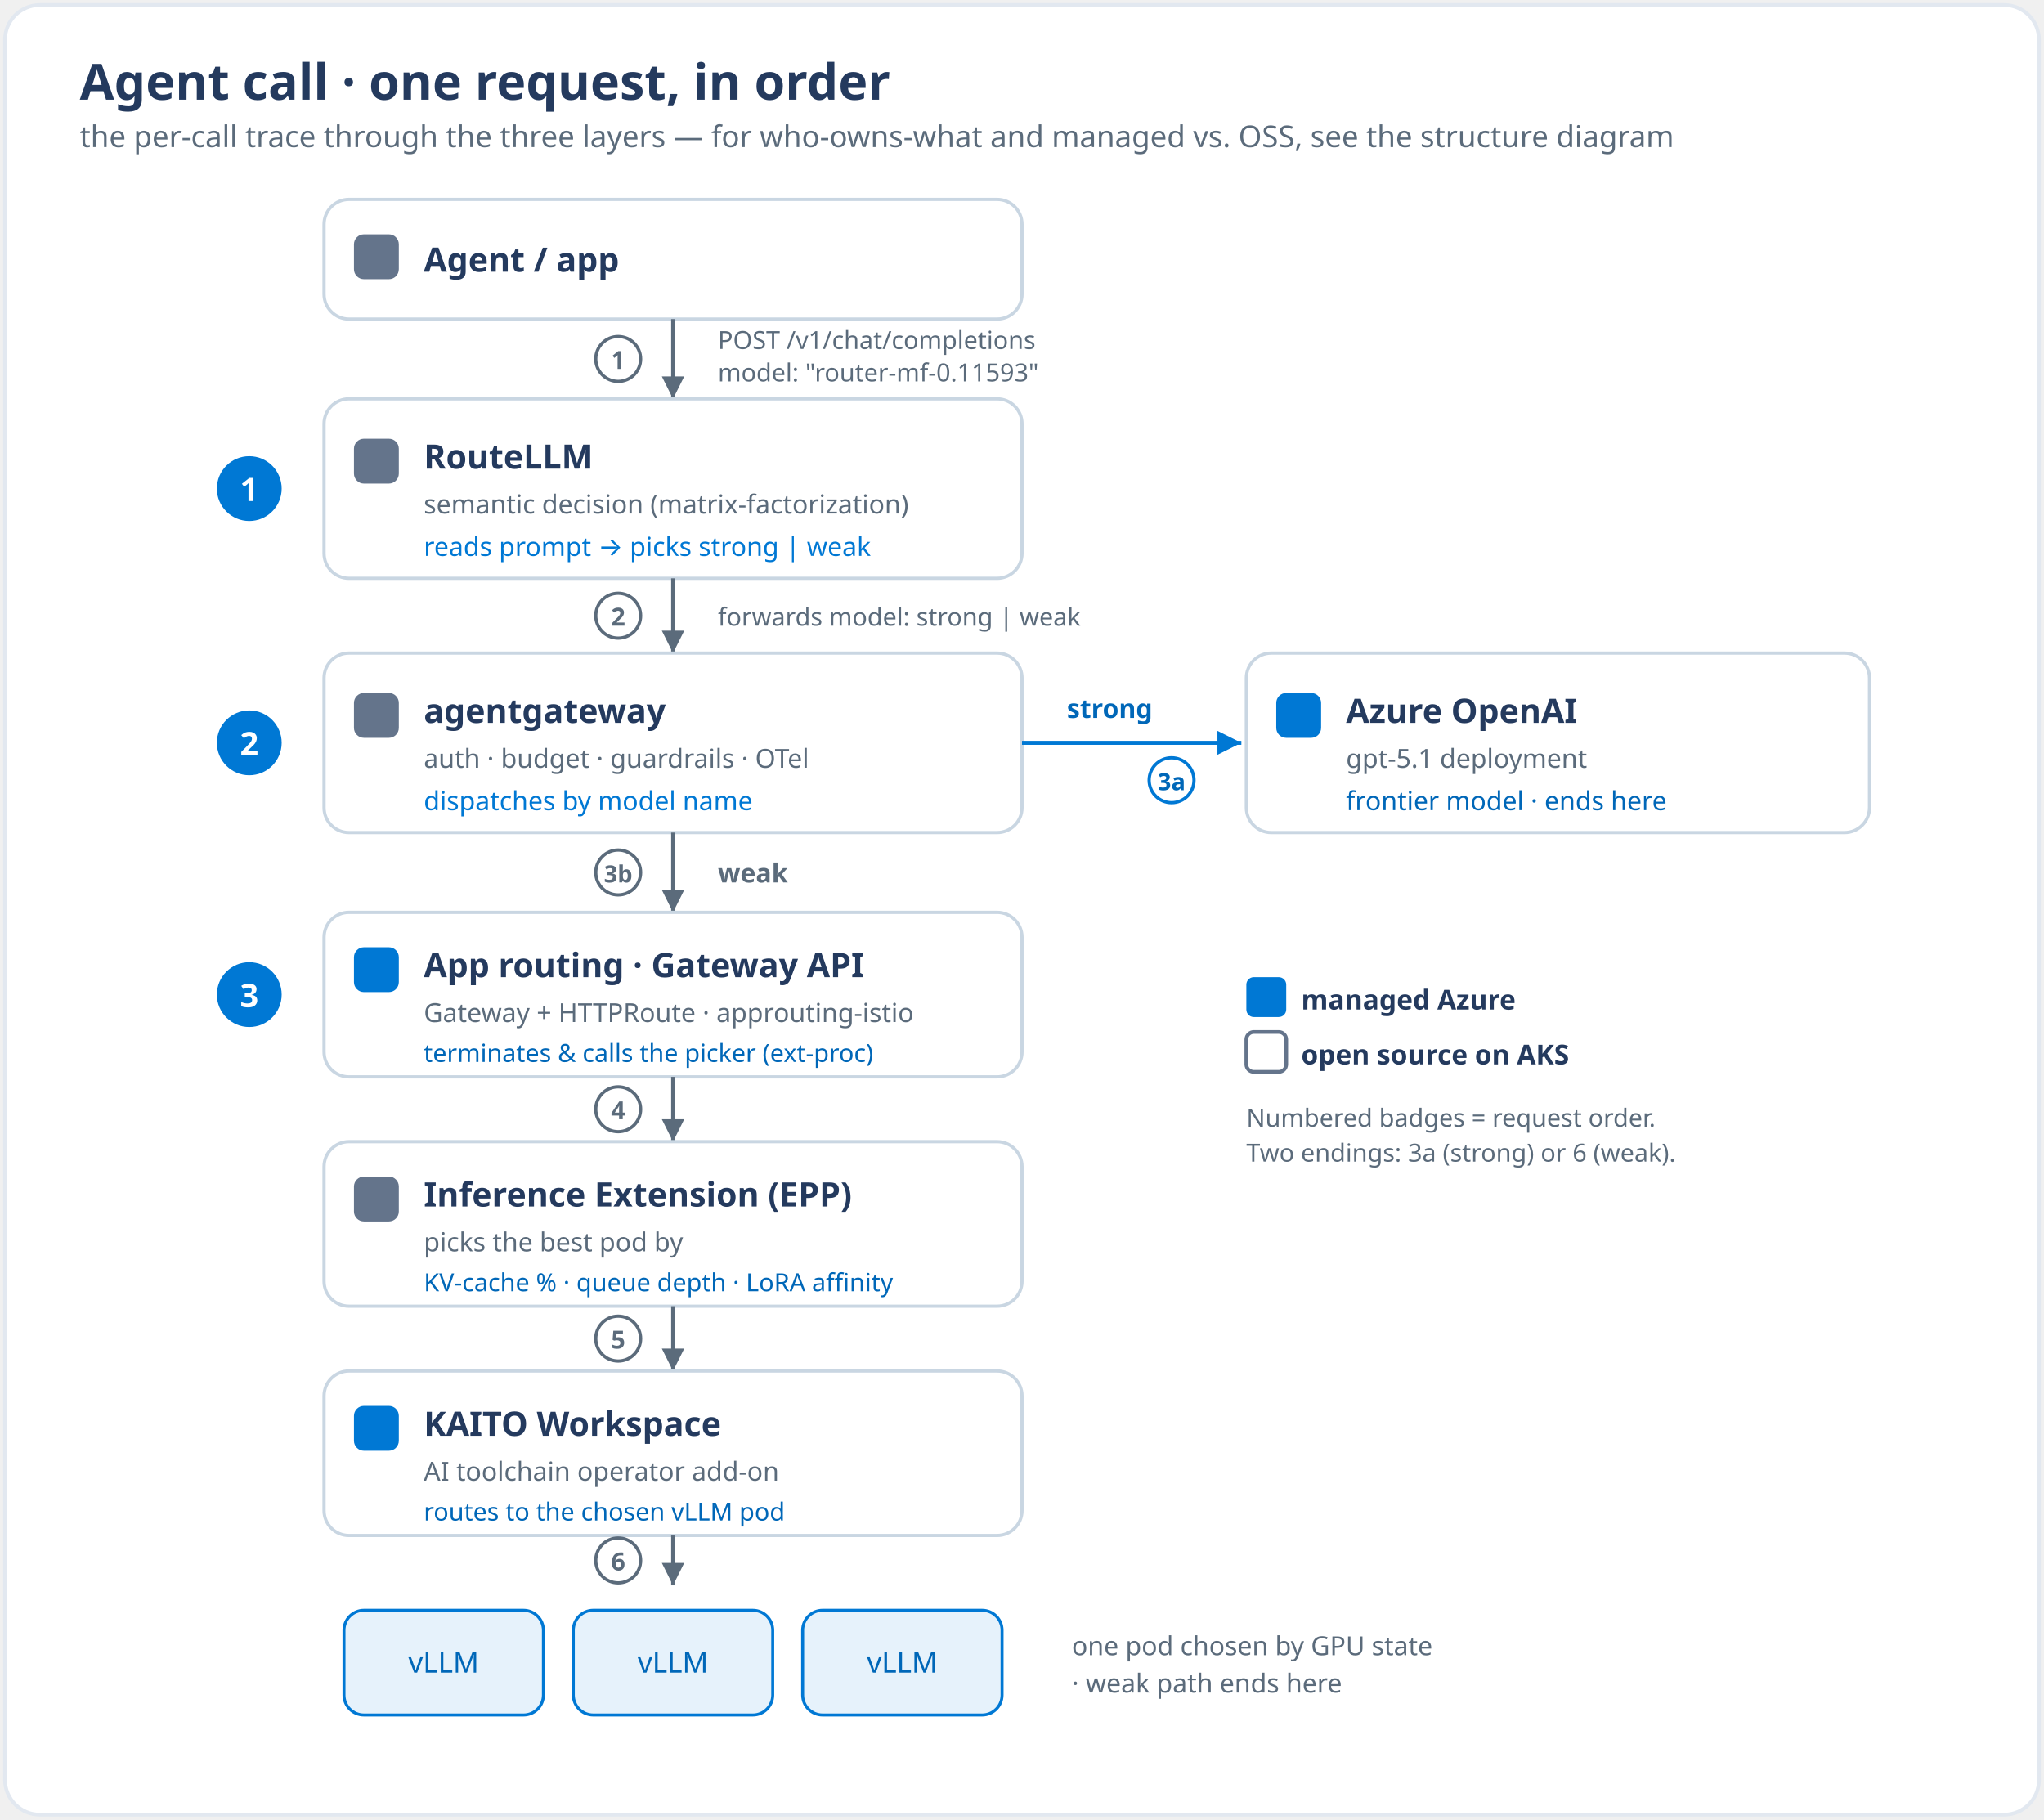
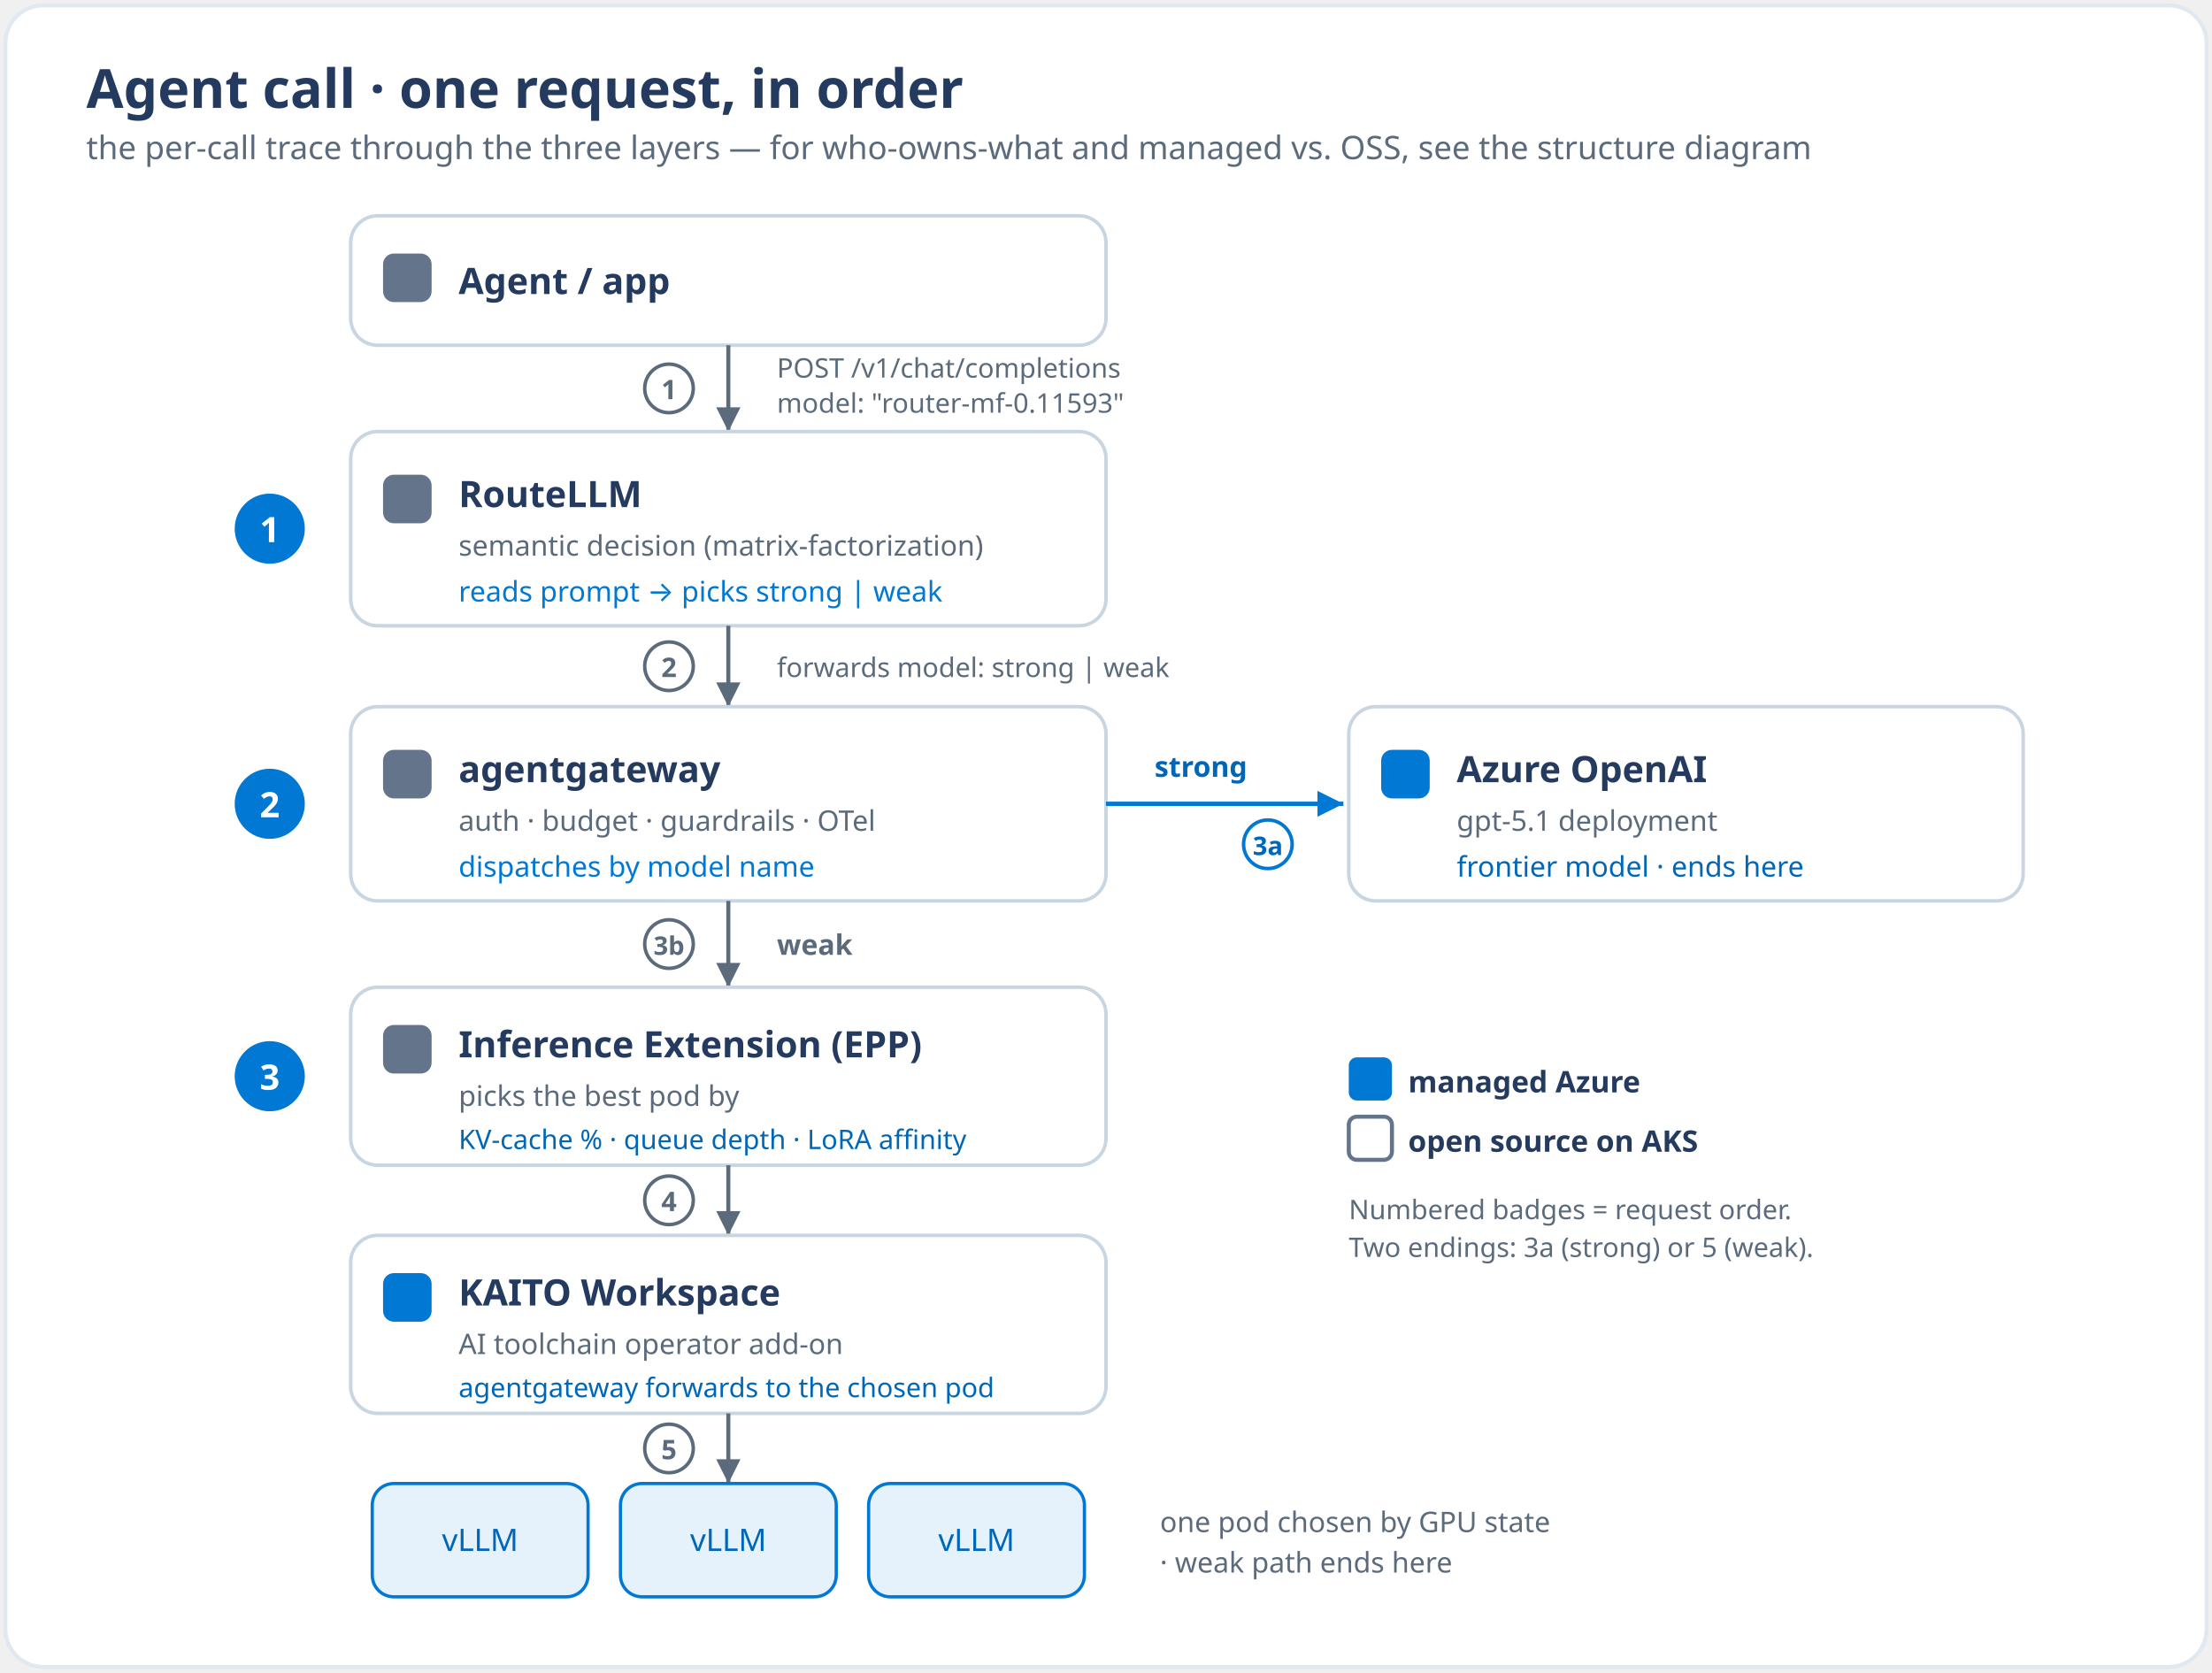
- <svg xmlns="http://www.w3.org/2000/svg" viewBox="0 0 820 730">
+ <svg xmlns="http://www.w3.org/2000/svg" viewBox="0 0 820 620">
  <defs>
    <marker id="ar" markerWidth="9" markerHeight="9" refX="6" refY="3" orient="auto" markerUnits="strokeWidth">
      <path d="M0,0 L6,3 L0,6 z" fill="#5B6B7B" />
    </marker>
    <marker id="arB" markerWidth="9" markerHeight="9" refX="6" refY="3" orient="auto" markerUnits="strokeWidth">
      <path d="M0,0 L6,3 L0,6 z" fill="#0078D4" />
    </marker>
    <style>
      text { font-family: "Segoe UI", -apple-system, system-ui, "Helvetica Neue", sans-serif; }
      .t { fill:#243A5E; font-weight:600; }
      .s { fill:#5B6B7B; }
      .step { fill:#5B6B7B; font-weight:700; }
    </style>
  </defs>
-   <rect x="2" y="2" width="816" height="726" rx="14" fill="#ffffff" stroke="#E2E8F0" stroke-width="1.5" />
+   <rect x="2" y="2" width="816" height="616" rx="14" fill="#ffffff" stroke="#E2E8F0" stroke-width="1.5" />
  <text x="32" y="40" font-size="20" class="t">Agent call · one request, in order</text>
  <text x="32" y="59" font-size="12" class="s">the per-call trace through the three layers — for who-owns-what and managed vs. OSS, see the structure diagram</text>
  <rect x="130" y="80" width="280" height="48" rx="10" fill="#ffffff" stroke="#C9D6E2" stroke-width="1.3" />
  <rect x="142" y="94" width="18" height="18" rx="4" fill="#64748B" />
  <text x="170" y="109" font-size="13.5" class="t">Agent / app</text>
  <line x1="270" y1="128" x2="270" y2="160" stroke="#5B6B7B" stroke-width="1.5" marker-end="url(#ar)" />
  <circle cx="248" cy="144" r="9" fill="#ffffff" stroke="#5B6B7B" stroke-width="1.3" />
  <text x="248" y="148" font-size="10" class="step" text-anchor="middle">1</text>
  <text x="288" y="140" font-size="10" class="s">POST /v1/chat/completions</text>
  <text x="288" y="153" font-size="10" class="s">model: "router-mf-0.11593"</text>
  <circle cx="100" cy="196" r="13" fill="#0078D4" />
  <text x="100" y="201" font-size="13" fill="#ffffff" font-weight="700" text-anchor="middle">1</text>
  <rect x="130" y="160" width="280" height="72" rx="10" fill="#ffffff" stroke="#C9D6E2" stroke-width="1.3" />
  <rect x="142" y="176" width="18" height="18" rx="4" fill="#64748B" />
  <text x="170" y="188" font-size="13.5" class="t">RouteLLM</text>
  <text x="170" y="206" font-size="10.5" class="s">semantic decision (matrix-factorization)</text>
  <text x="170" y="223" font-size="10.5" fill="#0078D4">reads prompt → picks strong | weak</text>
  <line x1="270" y1="232" x2="270" y2="262" stroke="#5B6B7B" stroke-width="1.5" marker-end="url(#ar)" />
  <circle cx="248" cy="247" r="9" fill="#ffffff" stroke="#5B6B7B" stroke-width="1.3" />
  <text x="248" y="251" font-size="10" class="step" text-anchor="middle">2</text>
  <text x="288" y="251" font-size="10" class="s">forwards model: strong | weak</text>
  <circle cx="100" cy="298" r="13" fill="#0078D4" />
  <text x="100" y="303" font-size="13" fill="#ffffff" font-weight="700" text-anchor="middle">2</text>
  <rect x="130" y="262" width="280" height="72" rx="10" fill="#ffffff" stroke="#C9D6E2" stroke-width="1.3" />
  <rect x="142" y="278" width="18" height="18" rx="4" fill="#64748B" />
  <text x="170" y="290" font-size="13.5" class="t">agentgateway</text>
  <text x="170" y="308" font-size="10.5" class="s">auth · budget · guardrails · OTel</text>
  <text x="170" y="325" font-size="10.5" fill="#0078D4">dispatches by model name</text>
  <line x1="410" y1="298" x2="498" y2="298" stroke="#0078D4" stroke-width="1.6" marker-end="url(#arB)" />
  <circle cx="470" cy="313" r="9" fill="#ffffff" stroke="#0078D4" stroke-width="1.3" />
  <text x="470" y="317" font-size="9.5" fill="#0067B8" font-weight="700" text-anchor="middle">3a</text>
  <text x="428" y="288" font-size="10.5" fill="#0067B8" font-weight="600">strong</text>
  <rect x="500" y="262" width="250" height="72" rx="10" fill="#ffffff" stroke="#C9D6E2" stroke-width="1.3" />
  <rect x="512" y="278" width="18" height="18" rx="4" fill="#0078D4" />
  <text x="540" y="290" font-size="13.5" class="t">Azure OpenAI</text>
  <text x="540" y="308" font-size="10.5" class="s">gpt-5.1 deployment</text>
  <text x="540" y="325" font-size="10.5" fill="#0067B8">frontier model · ends here</text>
  <line x1="270" y1="334" x2="270" y2="366" stroke="#5B6B7B" stroke-width="1.5" marker-end="url(#ar)" />
  <circle cx="248" cy="350" r="9" fill="#ffffff" stroke="#5B6B7B" stroke-width="1.3" />
  <text x="248" y="354" font-size="9.5" class="step" text-anchor="middle">3b</text>
  <text x="288" y="354" font-size="10.5" class="s" font-weight="600">weak</text>
  <circle cx="100" cy="399" r="13" fill="#0078D4" />
  <text x="100" y="404" font-size="13" fill="#ffffff" font-weight="700" text-anchor="middle">3</text>
  <rect x="130" y="366" width="280" height="66" rx="10" fill="#ffffff" stroke="#C9D6E2" stroke-width="1.3" />
-   <rect x="142" y="380" width="18" height="18" rx="4" fill="#0078D4" />
-   <text x="170" y="392" font-size="13.5" class="t">App routing · Gateway API</text>
-   <text x="170" y="410" font-size="10.5" class="s">Gateway + HTTPRoute · approuting-istio</text>
-   <text x="170" y="426" font-size="10" fill="#0067B8">terminates &amp; calls the picker (ext-proc)</text>
+   <rect x="142" y="380" width="18" height="18" rx="4" fill="#64748B" />
+   <text x="170" y="392" font-size="13.5" class="t">Inference Extension (EPP)</text>
+   <text x="170" y="410" font-size="10.5" class="s">picks the best pod by</text>
+   <text x="170" y="426" font-size="10" fill="#0067B8">KV-cache % · queue depth · LoRA affinity</text>
  <line x1="270" y1="432" x2="270" y2="458" stroke="#5B6B7B" stroke-width="1.5" marker-end="url(#ar)" />
  <circle cx="248" cy="445" r="9" fill="#ffffff" stroke="#5B6B7B" stroke-width="1.3" />
  <text x="248" y="449" font-size="10" class="step" text-anchor="middle">4</text>
  <rect x="130" y="458" width="280" height="66" rx="10" fill="#ffffff" stroke="#C9D6E2" stroke-width="1.3" />
-   <rect x="142" y="472" width="18" height="18" rx="4" fill="#64748B" />
-   <text x="170" y="484" font-size="13.5" class="t">Inference Extension (EPP)</text>
-   <text x="170" y="502" font-size="10.5" class="s">picks the best pod by</text>
-   <text x="170" y="518" font-size="10" fill="#0067B8">KV-cache % · queue depth · LoRA affinity</text>
+   <rect x="142" y="472" width="18" height="18" rx="4" fill="#0078D4" />
+   <text x="170" y="484" font-size="13.5" class="t">KAITO Workspace</text>
+   <text x="170" y="502" font-size="10.5" class="s">AI toolchain operator add-on</text>
+   <text x="170" y="518" font-size="10" fill="#0067B8">agentgateway forwards to the chosen pod</text>
  <line x1="270" y1="524" x2="270" y2="550" stroke="#5B6B7B" stroke-width="1.5" marker-end="url(#ar)" />
  <circle cx="248" cy="537" r="9" fill="#ffffff" stroke="#5B6B7B" stroke-width="1.3" />
  <text x="248" y="541" font-size="10" class="step" text-anchor="middle">5</text>
-   <rect x="130" y="550" width="280" height="66" rx="10" fill="#ffffff" stroke="#C9D6E2" stroke-width="1.3" />
-   <rect x="142" y="564" width="18" height="18" rx="4" fill="#0078D4" />
-   <text x="170" y="576" font-size="13.5" class="t">KAITO Workspace</text>
-   <text x="170" y="594" font-size="10.5" class="s">AI toolchain operator add-on</text>
-   <text x="170" y="610" font-size="10" fill="#0067B8">routes to the chosen vLLM pod</text>
-   <line x1="270" y1="616" x2="270" y2="636" stroke="#5B6B7B" stroke-width="1.5" marker-end="url(#ar)" />
-   <circle cx="248" cy="626" r="9" fill="#ffffff" stroke="#5B6B7B" stroke-width="1.3" />
-   <text x="248" y="630" font-size="10" class="step" text-anchor="middle">6</text>
  <g font-size="11.5">
-     <rect x="138" y="646" width="80" height="42" rx="8" fill="#E6F2FB" stroke="#0078D4" stroke-width="1.2" />
-     <text x="178" y="671" fill="#0067B8" text-anchor="middle">vLLM</text>
-     <rect x="230" y="646" width="80" height="42" rx="8" fill="#E6F2FB" stroke="#0078D4" stroke-width="1.2" />
-     <text x="270" y="671" fill="#0067B8" text-anchor="middle">vLLM</text>
-     <rect x="322" y="646" width="80" height="42" rx="8" fill="#E6F2FB" stroke="#0078D4" stroke-width="1.2" />
-     <text x="362" y="671" fill="#0067B8" text-anchor="middle">vLLM</text>
+     <rect x="138" y="550" width="80" height="42" rx="8" fill="#E6F2FB" stroke="#0078D4" stroke-width="1.2" />
+     <text x="178" y="575" fill="#0067B8" text-anchor="middle">vLLM</text>
+     <rect x="230" y="550" width="80" height="42" rx="8" fill="#E6F2FB" stroke="#0078D4" stroke-width="1.2" />
+     <text x="270" y="575" fill="#0067B8" text-anchor="middle">vLLM</text>
+     <rect x="322" y="550" width="80" height="42" rx="8" fill="#E6F2FB" stroke="#0078D4" stroke-width="1.2" />
+     <text x="362" y="575" fill="#0067B8" text-anchor="middle">vLLM</text>
  </g>
-   <text x="430" y="664" font-size="10.5" class="s">one pod chosen by GPU state</text>
-   <text x="430" y="679" font-size="10.5" class="s">· weak path ends here</text>
+   <text x="430" y="568" font-size="10.5" class="s">one pod chosen by GPU state</text>
+   <text x="430" y="583" font-size="10.5" class="s">· weak path ends here</text>
  <rect x="500" y="392" width="16" height="16" rx="3" fill="#0078D4" />
  <text x="522" y="405" font-size="11" class="t" font-weight="400">managed Azure</text>
  <rect x="500" y="414" width="16" height="16" rx="3" fill="#ffffff" stroke="#64748B" stroke-width="1.5" />
  <text x="522" y="427" font-size="11" class="t" font-weight="400">open source on AKS</text>
  <text x="500" y="452" font-size="10" class="s">Numbered badges = request order.</text>
-   <text x="500" y="466" font-size="10" class="s">Two endings: 3a (strong) or 6 (weak).</text>
+   <text x="500" y="466" font-size="10" class="s">Two endings: 3a (strong) or 5 (weak).</text>
</svg>
